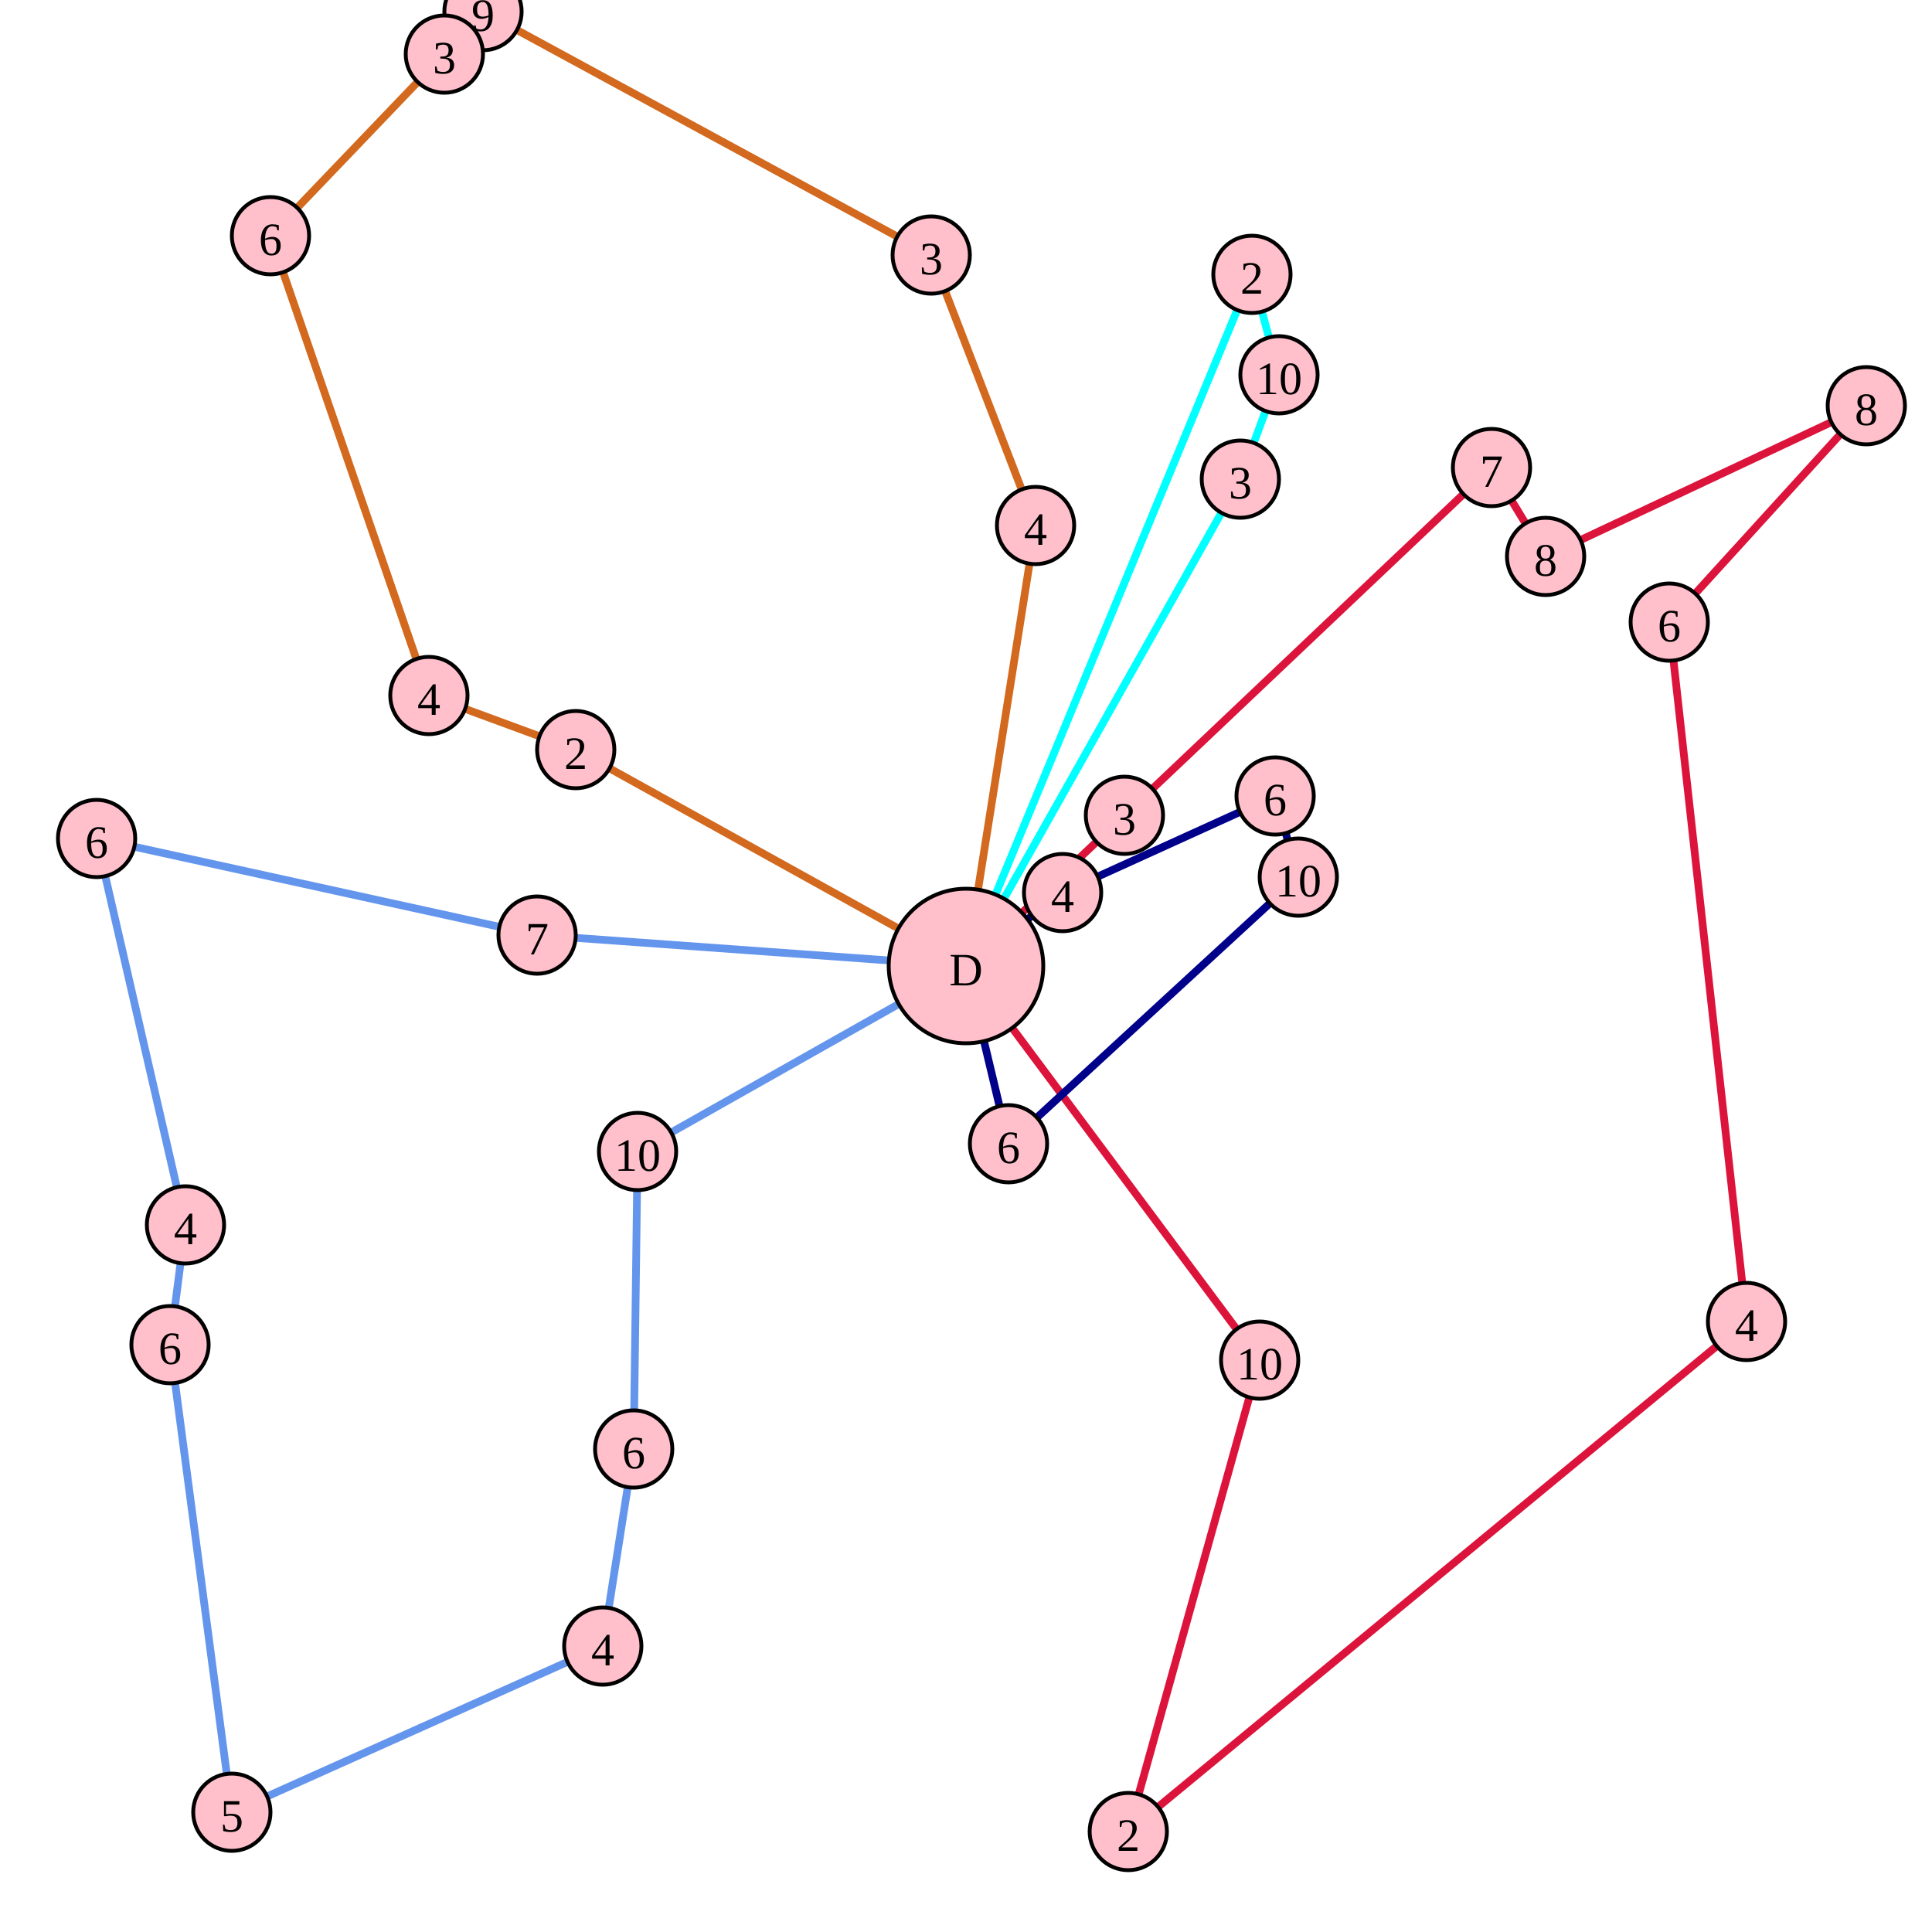
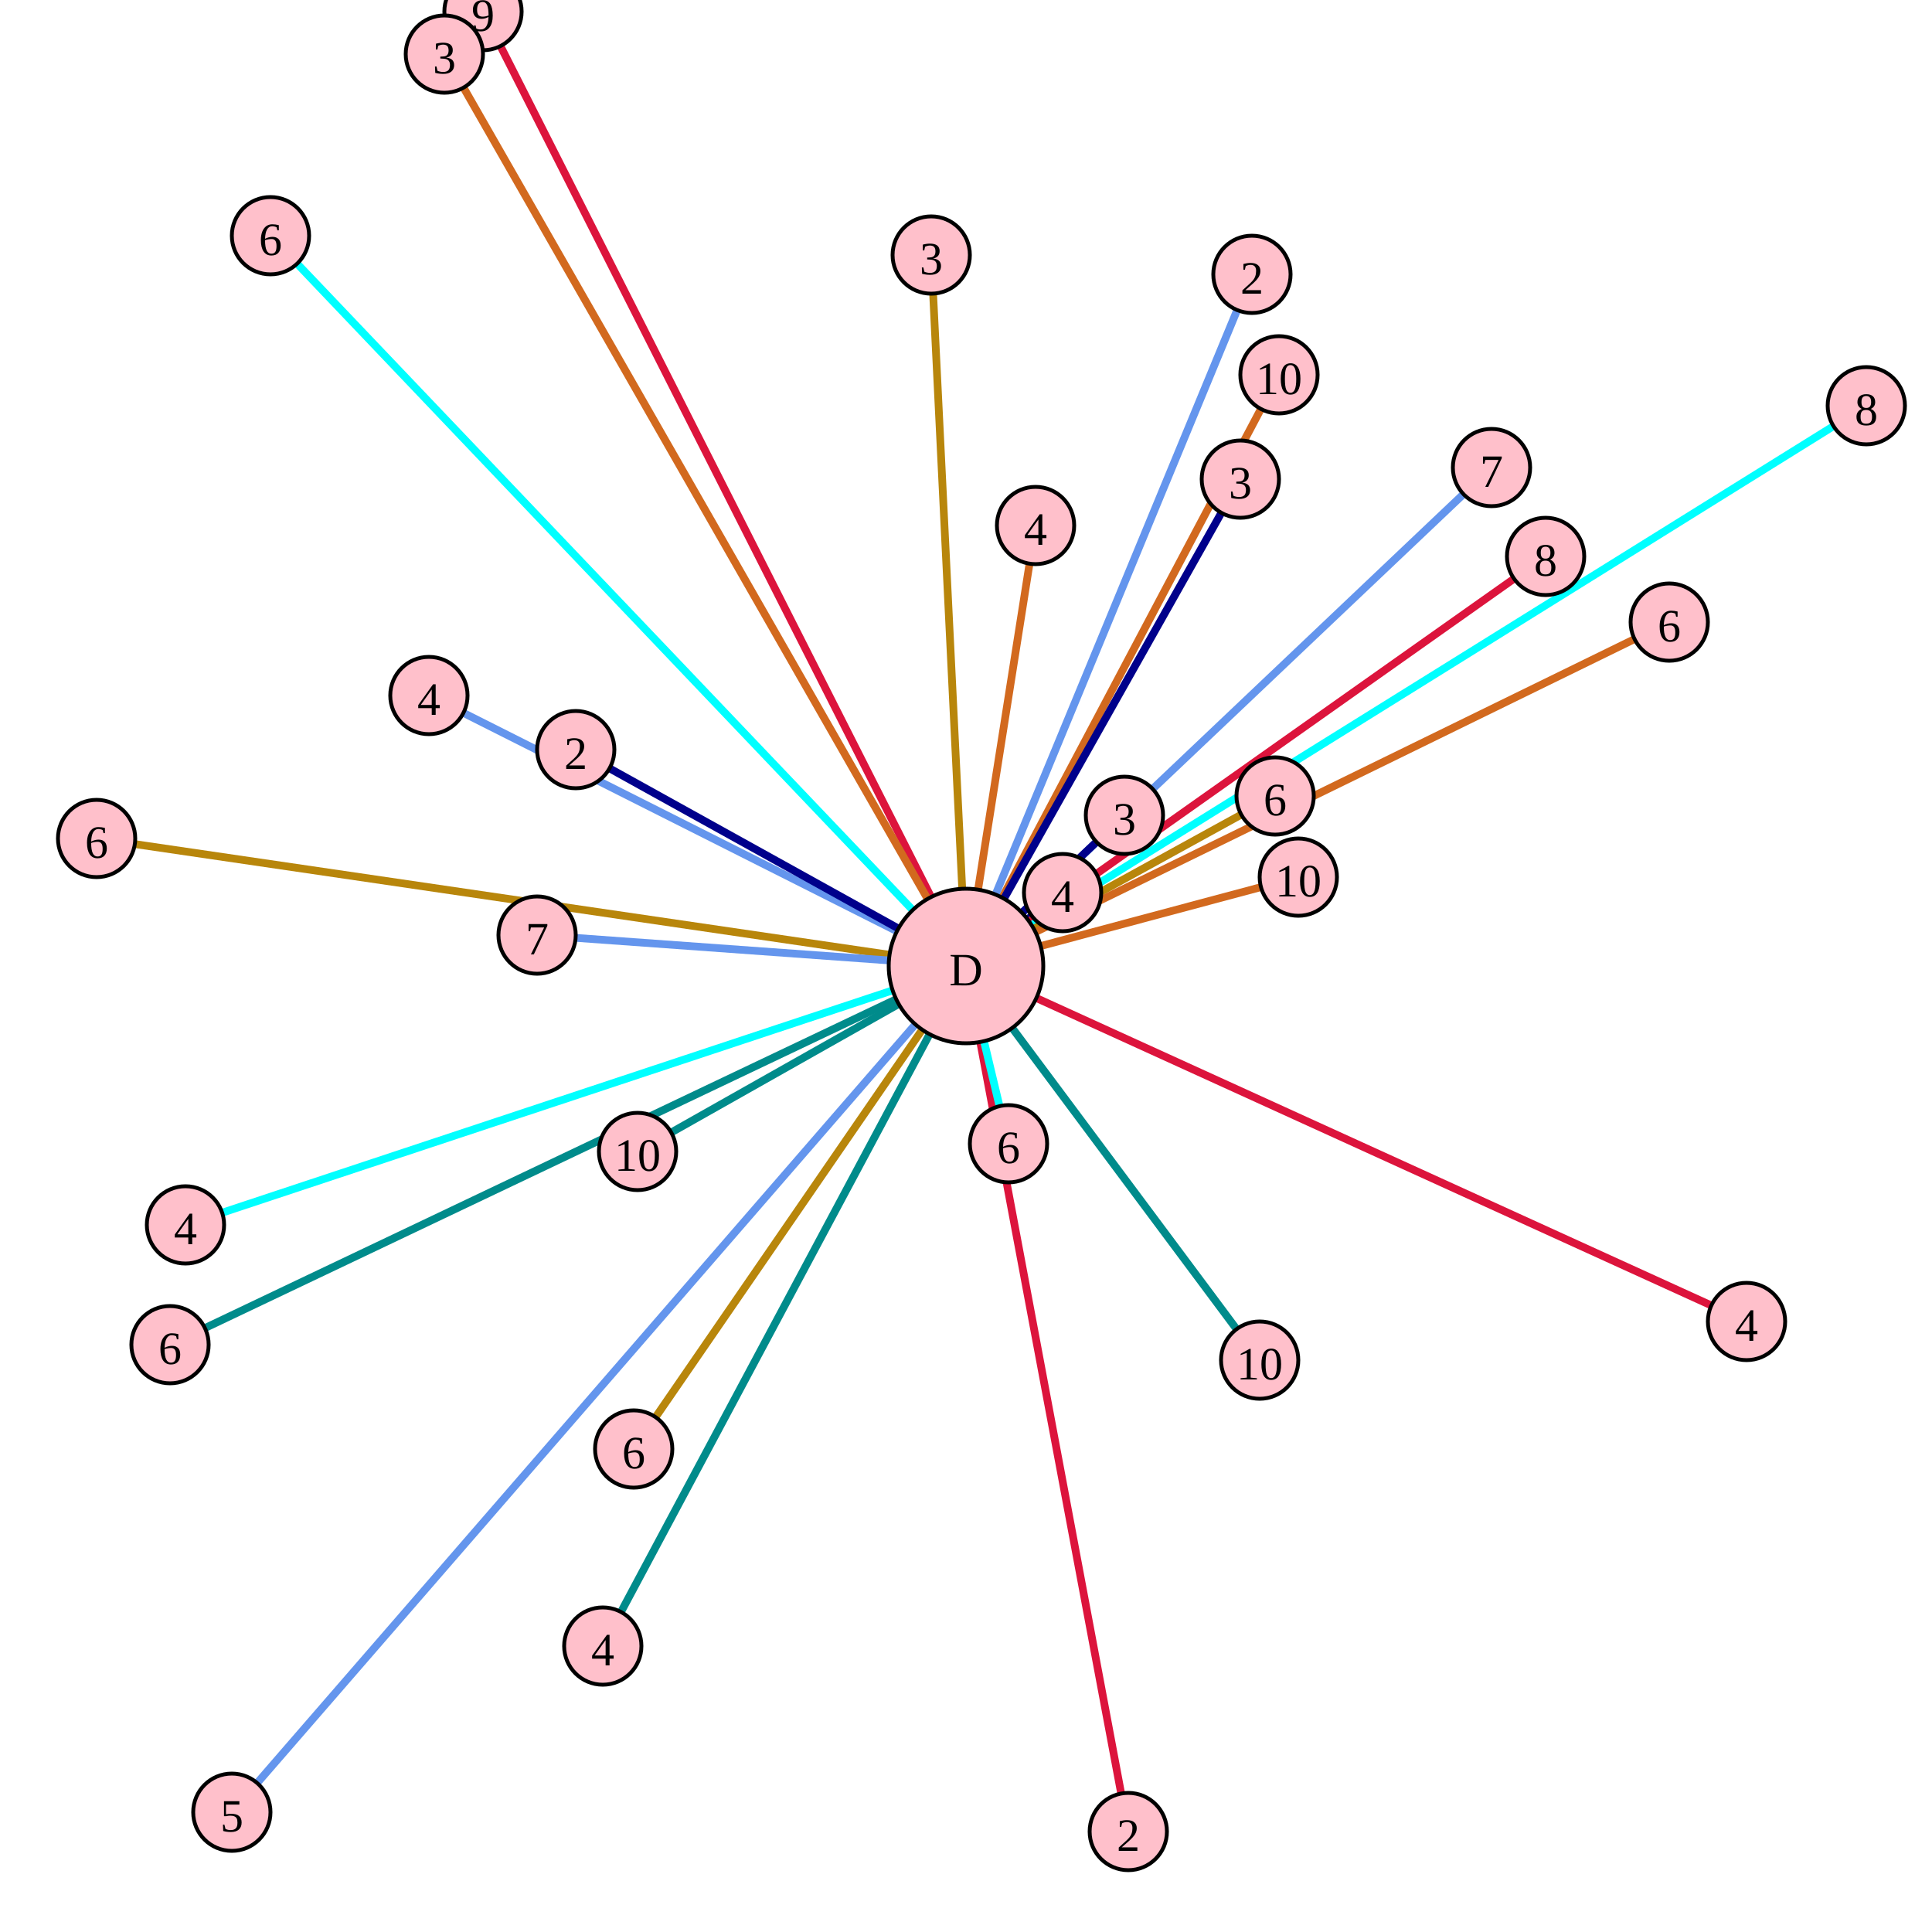
<svg xmlns="http://www.w3.org/2000/svg" width="8cm" height="8cm" viewBox="0 0 500 500" version="1.1">
-   <path d="M250.0 250.0 L268.0 136.0L241.0 66.0L125.0 3.0L115.0 14.0L70.0 61.0L111.0 180.0L149.0 194.0z" stroke="chocolate" fill="none" stroke-width="2" />
-   <path d="M250.0 250.0 L139.0 242.0L25.0 217.0L48.0 317.0L44.0 348.0L60.0 469.0L156.0 426.0L164.0 375.0L165.0 298.0z" stroke="cornflowerblue" fill="none" stroke-width="2" />
-   <path d="M250.0 250.0 L291.0 211.0L386.0 121.0L400.0 144.0L483.0 105.0L432.0 161.0L452.0 342.0L292.0 474.0L326.0 352.0z" stroke="crimson" fill="none" stroke-width="2" />
-   <path d="M250.0 250.0 L321.0 124.0L331.0 97.0L324.0 71.0z" stroke="cyan" fill="none" stroke-width="2" />
-   <path d="M250.0 250.0 L261.0 296.0L336.0 227.0L330.0 206.0L275.0 231.0z" stroke="darkblue" fill="none" stroke-width="2" />
+   <path d="M250.0 250.0 L268.0 136.0z" stroke="chocolate" fill="none" stroke-width="2" />
+   <path d="M250.0 250.0 L111.0 180.0z" stroke="cornflowerblue" fill="none" stroke-width="2" />
+   <path d="M250.0 250.0 L452.0 342.0z" stroke="crimson" fill="none" stroke-width="2" />
+   <path d="M250.0 250.0 L48.0 317.0z" stroke="cyan" fill="none" stroke-width="2" />
+   <path d="M250.0 250.0 L275.0 231.0z" stroke="darkblue" fill="none" stroke-width="2" />
+   <path d="M250.0 250.0 L165.0 298.0z" stroke="darkcyan" fill="none" stroke-width="2" />
+   <path d="M250.0 250.0 L241.0 66.0z" stroke="darkgoldenrod" fill="none" stroke-width="2" />
+   <path d="M250.0 250.0 L331.0 97.0z" stroke="chocolate" fill="none" stroke-width="2" />
+   <path d="M250.0 250.0 L324.0 71.0z" stroke="cornflowerblue" fill="none" stroke-width="2" />
+   <path d="M250.0 250.0 L400.0 144.0z" stroke="crimson" fill="none" stroke-width="2" />
+   <path d="M250.0 250.0 L483.0 105.0z" stroke="cyan" fill="none" stroke-width="2" />
+   <path d="M250.0 250.0 L149.0 194.0z" stroke="darkblue" fill="none" stroke-width="2" />
+   <path d="M250.0 250.0 L326.0 352.0z" stroke="darkcyan" fill="none" stroke-width="2" />
+   <path d="M250.0 250.0 L164.0 375.0z" stroke="darkgoldenrod" fill="none" stroke-width="2" />
+   <path d="M250.0 250.0 L336.0 227.0z" stroke="chocolate" fill="none" stroke-width="2" />
+   <path d="M250.0 250.0 L60.0 469.0z" stroke="cornflowerblue" fill="none" stroke-width="2" />
+   <path d="M250.0 250.0 L292.0 474.0z" stroke="crimson" fill="none" stroke-width="2" />
+   <path d="M250.0 250.0 L70.0 61.0z" stroke="cyan" fill="none" stroke-width="2" />
+   <path d="M250.0 250.0 L321.0 124.0z" stroke="darkblue" fill="none" stroke-width="2" />
+   <path d="M250.0 250.0 L44.0 348.0z" stroke="darkcyan" fill="none" stroke-width="2" />
+   <path d="M250.0 250.0 L330.0 206.0z" stroke="darkgoldenrod" fill="none" stroke-width="2" />
+   <path d="M250.0 250.0 L432.0 161.0z" stroke="chocolate" fill="none" stroke-width="2" />
+   <path d="M250.0 250.0 L386.0 121.0z" stroke="cornflowerblue" fill="none" stroke-width="2" />
+   <path d="M250.0 250.0 L125.0 3.0z" stroke="crimson" fill="none" stroke-width="2" />
+   <path d="M250.0 250.0 L261.0 296.0z" stroke="cyan" fill="none" stroke-width="2" />
+   <path d="M250.0 250.0 L291.0 211.0z" stroke="darkblue" fill="none" stroke-width="2" />
+   <path d="M250.0 250.0 L156.0 426.0z" stroke="darkcyan" fill="none" stroke-width="2" />
+   <path d="M250.0 250.0 L25.0 217.0z" stroke="darkgoldenrod" fill="none" stroke-width="2" />
+   <path d="M250.0 250.0 L115.0 14.0z" stroke="chocolate" fill="none" stroke-width="2" />
+   <path d="M250.0 250.0 L139.0 242.0z" stroke="cornflowerblue" fill="none" stroke-width="2" />
  <g transform="translate(268,136)">
    <circle cx="0" cy="0" r="10" fill="pink" stroke="black" stroke-width="1" />
    <text text-anchor="middle" y="5">4</text>
  </g>
  <g transform="translate(111,180)">
    <circle cx="0" cy="0" r="10" fill="pink" stroke="black" stroke-width="1" />
    <text text-anchor="middle" y="5">4</text>
  </g>
  <g transform="translate(452,342)">
    <circle cx="0" cy="0" r="10" fill="pink" stroke="black" stroke-width="1" />
    <text text-anchor="middle" y="5">4</text>
  </g>
  <g transform="translate(48,317)">
    <circle cx="0" cy="0" r="10" fill="pink" stroke="black" stroke-width="1" />
    <text text-anchor="middle" y="5">4</text>
  </g>
  <g transform="translate(275,231)">
    <circle cx="0" cy="0" r="10" fill="pink" stroke="black" stroke-width="1" />
    <text text-anchor="middle" y="5">4</text>
  </g>
  <g transform="translate(165,298)">
    <circle cx="0" cy="0" r="10" fill="pink" stroke="black" stroke-width="1" />
    <text text-anchor="middle" y="5">10</text>
  </g>
  <g transform="translate(241,66)">
    <circle cx="0" cy="0" r="10" fill="pink" stroke="black" stroke-width="1" />
    <text text-anchor="middle" y="5">3</text>
  </g>
  <g transform="translate(331,97)">
    <circle cx="0" cy="0" r="10" fill="pink" stroke="black" stroke-width="1" />
    <text text-anchor="middle" y="5">10</text>
  </g>
  <g transform="translate(324,71)">
    <circle cx="0" cy="0" r="10" fill="pink" stroke="black" stroke-width="1" />
    <text text-anchor="middle" y="5">2</text>
  </g>
  <g transform="translate(400,144)">
    <circle cx="0" cy="0" r="10" fill="pink" stroke="black" stroke-width="1" />
    <text text-anchor="middle" y="5">8</text>
  </g>
  <g transform="translate(483,105)">
    <circle cx="0" cy="0" r="10" fill="pink" stroke="black" stroke-width="1" />
    <text text-anchor="middle" y="5">8</text>
  </g>
  <g transform="translate(149,194)">
    <circle cx="0" cy="0" r="10" fill="pink" stroke="black" stroke-width="1" />
    <text text-anchor="middle" y="5">2</text>
  </g>
  <g transform="translate(326,352)">
    <circle cx="0" cy="0" r="10" fill="pink" stroke="black" stroke-width="1" />
    <text text-anchor="middle" y="5">10</text>
  </g>
  <g transform="translate(164,375)">
    <circle cx="0" cy="0" r="10" fill="pink" stroke="black" stroke-width="1" />
    <text text-anchor="middle" y="5">6</text>
  </g>
  <g transform="translate(336,227)">
    <circle cx="0" cy="0" r="10" fill="pink" stroke="black" stroke-width="1" />
    <text text-anchor="middle" y="5">10</text>
  </g>
  <g transform="translate(60,469)">
    <circle cx="0" cy="0" r="10" fill="pink" stroke="black" stroke-width="1" />
    <text text-anchor="middle" y="5">5</text>
  </g>
  <g transform="translate(292,474)">
    <circle cx="0" cy="0" r="10" fill="pink" stroke="black" stroke-width="1" />
    <text text-anchor="middle" y="5">2</text>
  </g>
  <g transform="translate(70,61)">
    <circle cx="0" cy="0" r="10" fill="pink" stroke="black" stroke-width="1" />
    <text text-anchor="middle" y="5">6</text>
  </g>
  <g transform="translate(321,124)">
    <circle cx="0" cy="0" r="10" fill="pink" stroke="black" stroke-width="1" />
    <text text-anchor="middle" y="5">3</text>
  </g>
  <g transform="translate(44,348)">
    <circle cx="0" cy="0" r="10" fill="pink" stroke="black" stroke-width="1" />
    <text text-anchor="middle" y="5">6</text>
  </g>
  <g transform="translate(330,206)">
    <circle cx="0" cy="0" r="10" fill="pink" stroke="black" stroke-width="1" />
    <text text-anchor="middle" y="5">6</text>
  </g>
  <g transform="translate(432,161)">
    <circle cx="0" cy="0" r="10" fill="pink" stroke="black" stroke-width="1" />
    <text text-anchor="middle" y="5">6</text>
  </g>
  <g transform="translate(386,121)">
    <circle cx="0" cy="0" r="10" fill="pink" stroke="black" stroke-width="1" />
    <text text-anchor="middle" y="5">7</text>
  </g>
  <g transform="translate(125,3)">
    <circle cx="0" cy="0" r="10" fill="pink" stroke="black" stroke-width="1" />
    <text text-anchor="middle" y="5">9</text>
  </g>
  <g transform="translate(261,296)">
    <circle cx="0" cy="0" r="10" fill="pink" stroke="black" stroke-width="1" />
    <text text-anchor="middle" y="5">6</text>
  </g>
  <g transform="translate(291,211)">
    <circle cx="0" cy="0" r="10" fill="pink" stroke="black" stroke-width="1" />
    <text text-anchor="middle" y="5">3</text>
  </g>
  <g transform="translate(156,426)">
    <circle cx="0" cy="0" r="10" fill="pink" stroke="black" stroke-width="1" />
    <text text-anchor="middle" y="5">4</text>
  </g>
  <g transform="translate(25,217)">
    <circle cx="0" cy="0" r="10" fill="pink" stroke="black" stroke-width="1" />
    <text text-anchor="middle" y="5">6</text>
  </g>
  <g transform="translate(115,14)">
    <circle cx="0" cy="0" r="10" fill="pink" stroke="black" stroke-width="1" />
    <text text-anchor="middle" y="5">3</text>
  </g>
  <g transform="translate(139,242)">
    <circle cx="0" cy="0" r="10" fill="pink" stroke="black" stroke-width="1" />
    <text text-anchor="middle" y="5">7</text>
  </g>
  <g transform="translate(250,250)">
    <circle cx="0" cy="0" r="20" fill="pink" stroke="black" stroke-width="1" />
    <text text-anchor="middle" y="5">D</text>
  </g>
</svg>
